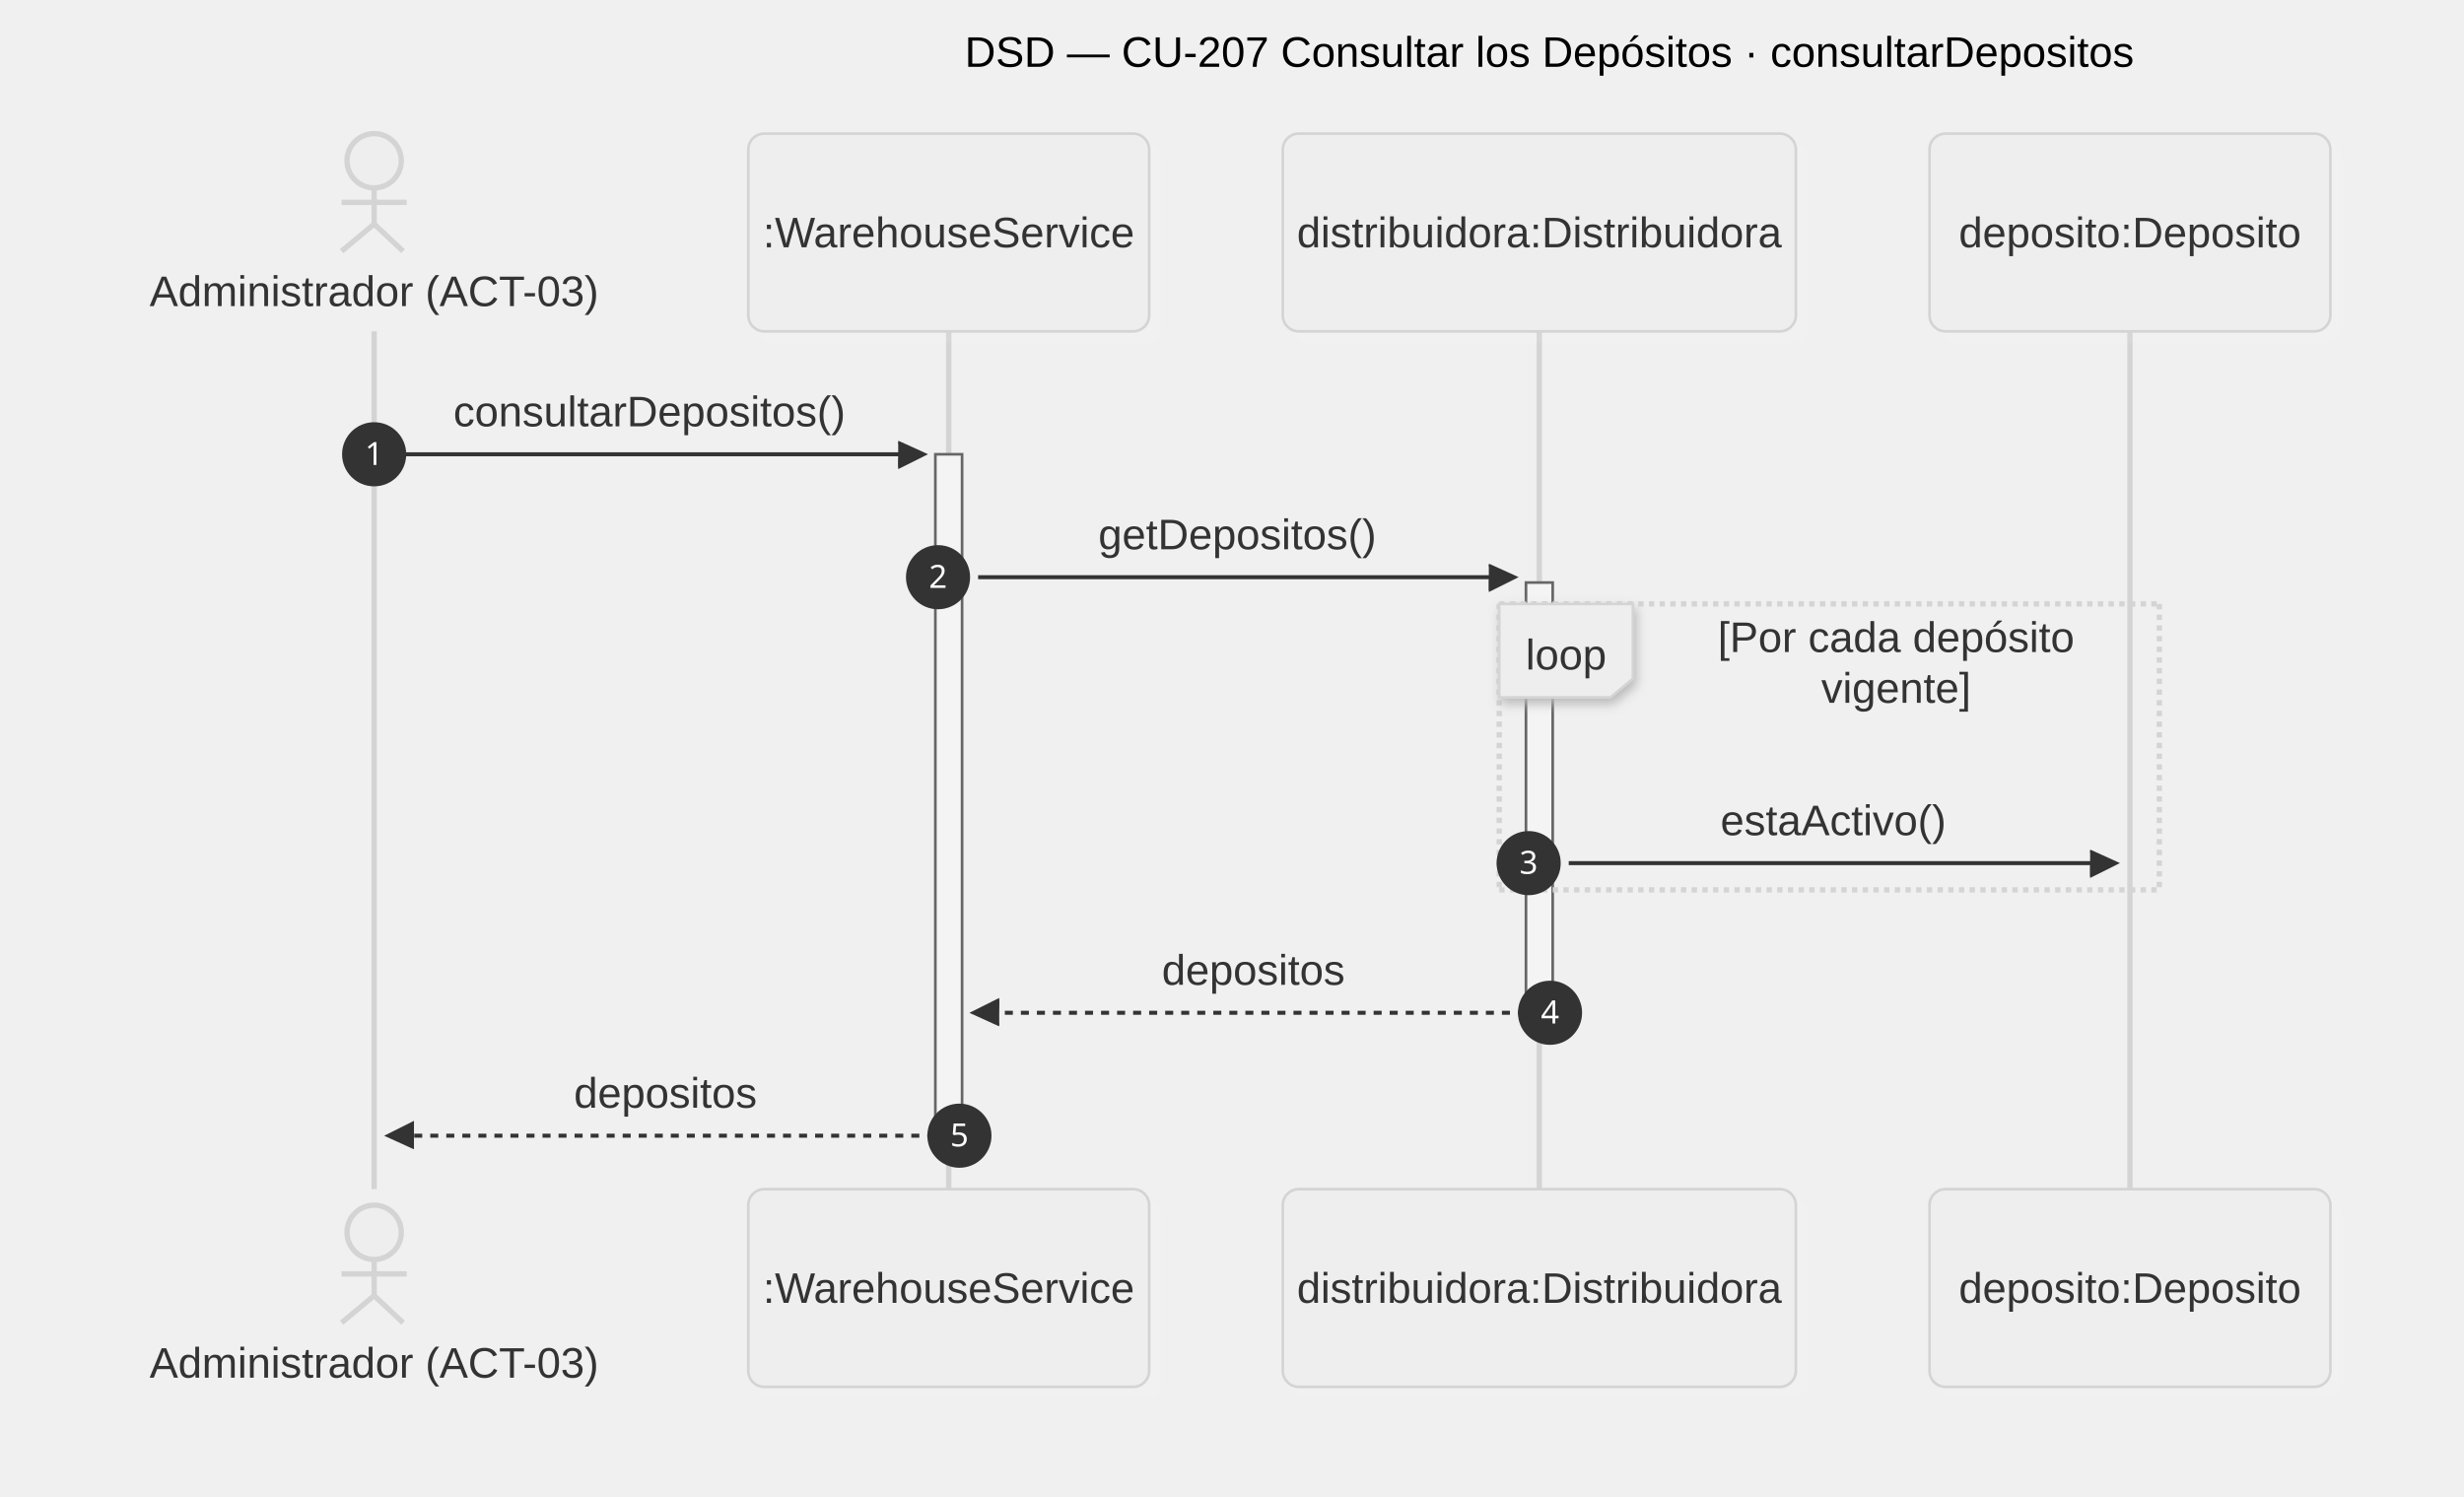
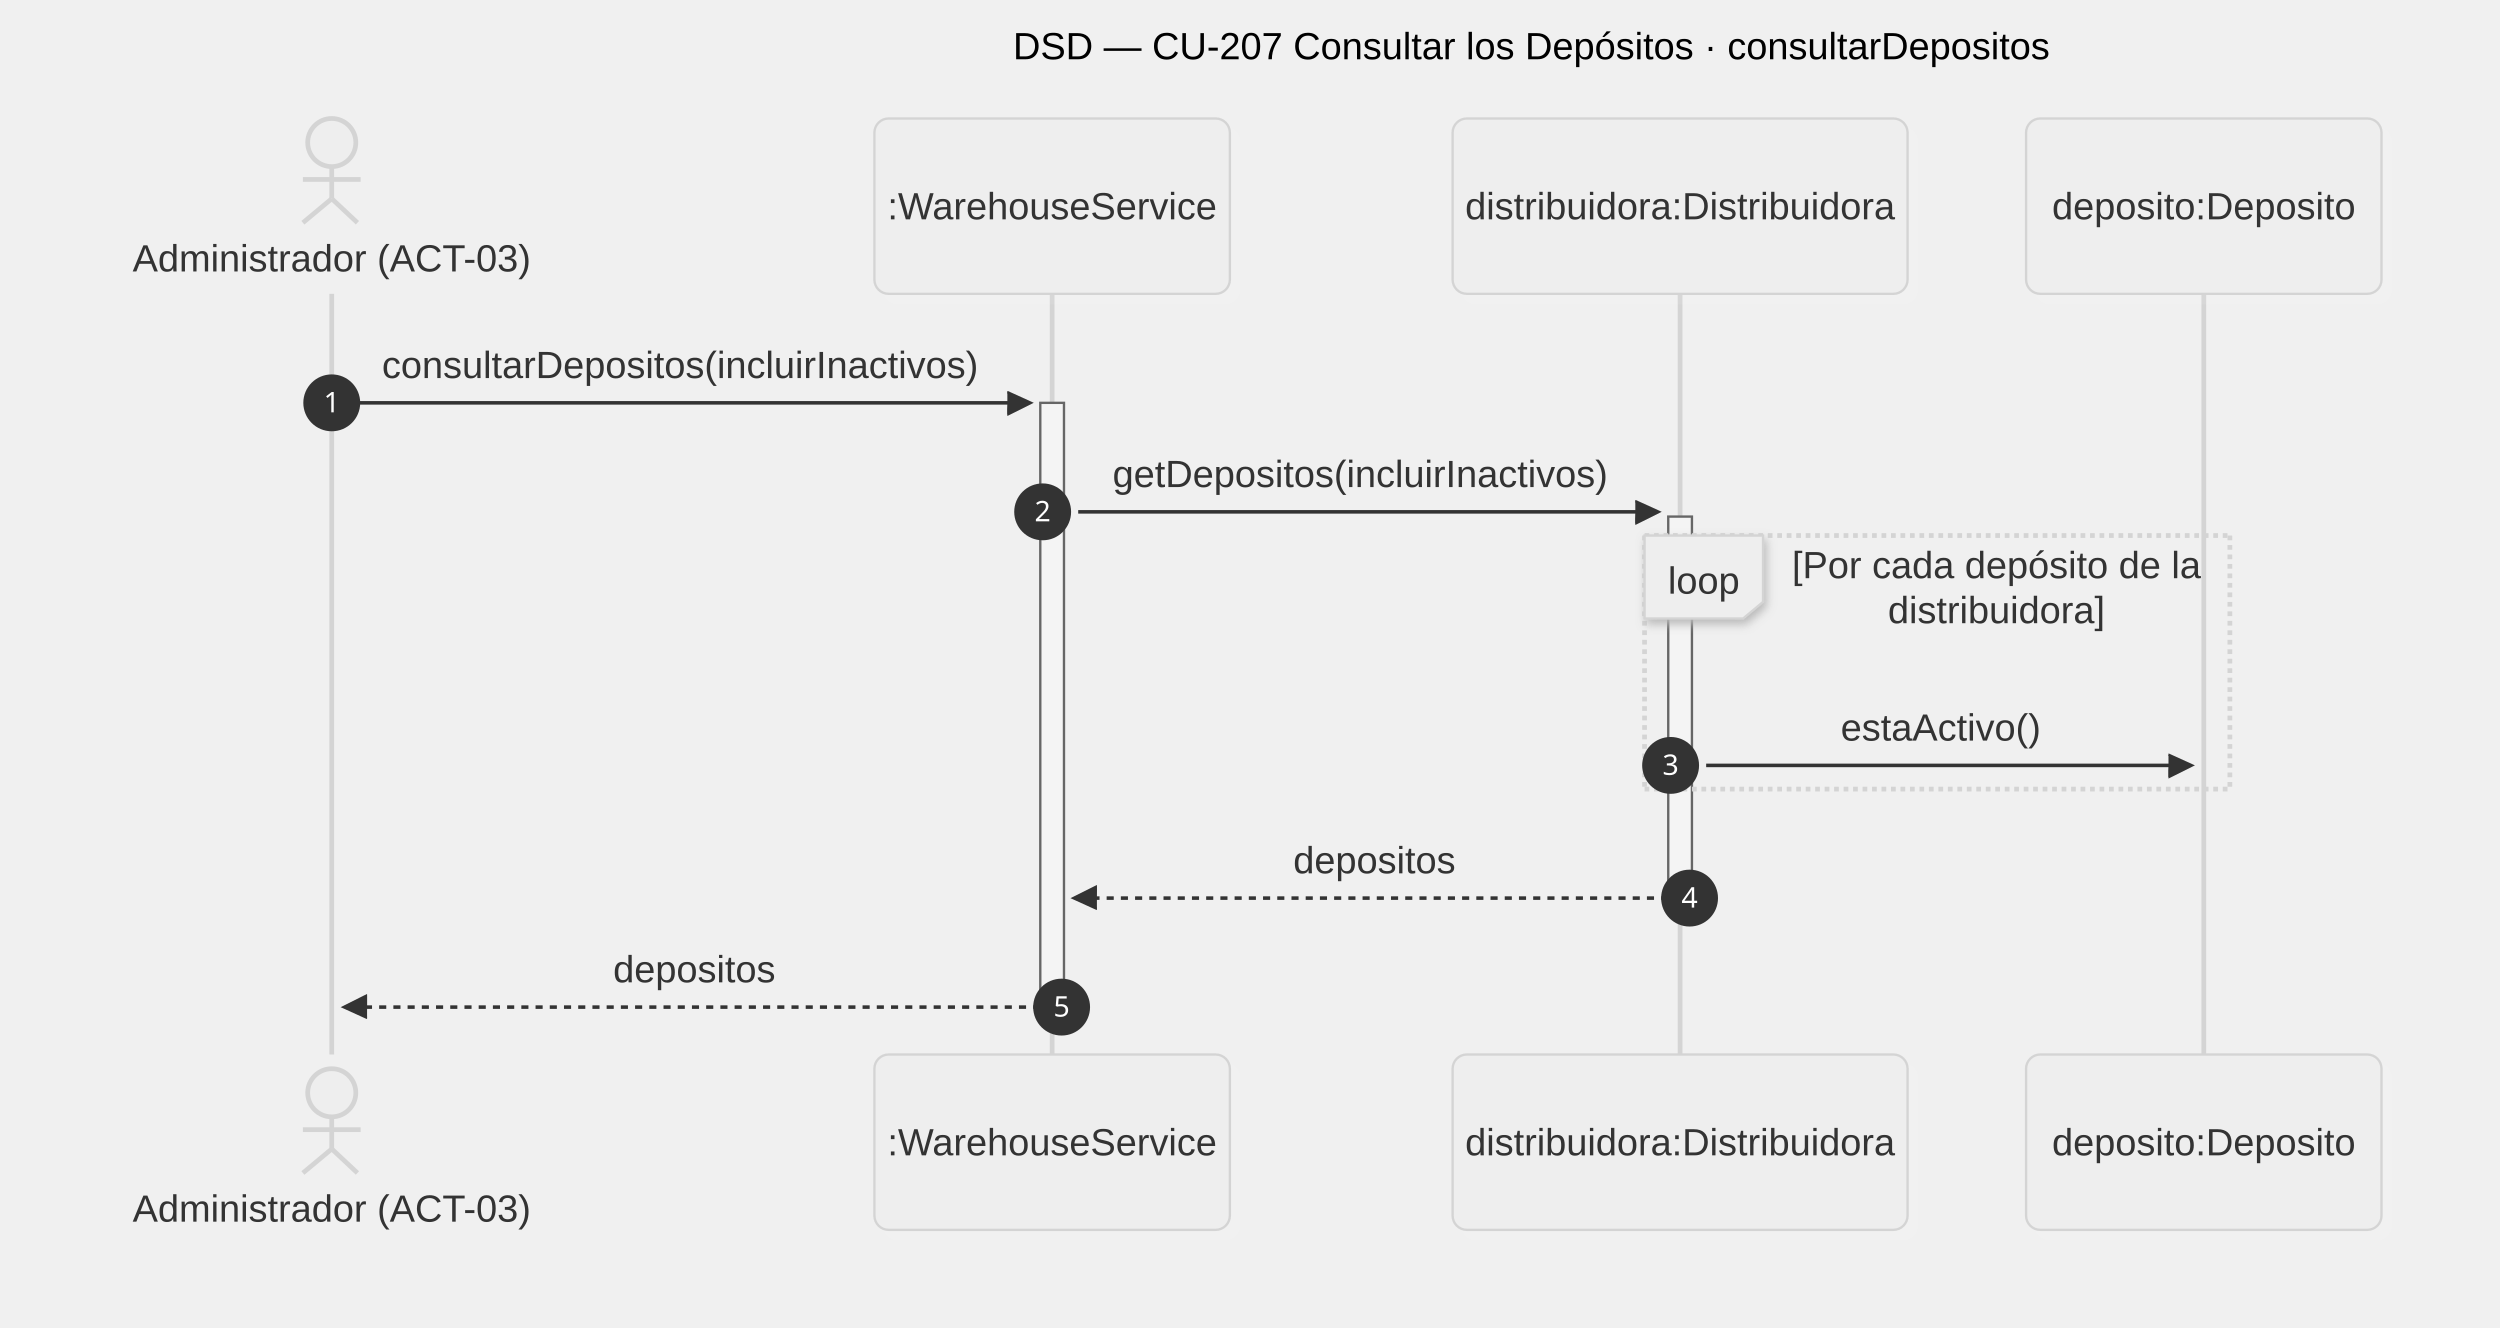
- <svg xmlns="http://www.w3.org/2000/svg" id="my-svg" width="100%" style="max-width: 922px; background-color: white;" viewBox="-50 -50 922 560" role="graphics-document document" aria-roledescription="sequence">
+ <svg xmlns="http://www.w3.org/2000/svg" id="my-svg" width="100%" style="max-width: 1055px; background-color: white;" viewBox="-50 -50 1055 560" role="graphics-document document" aria-roledescription="sequence">
  <g>
-     <rect x="672" y="395" fill="#eaeaea" stroke="#666" width="150" height="74" name="DEP" rx="6" ry="6" class="actor actor-bottom" data-look="neo" filter="url(#my-svg-drop-shadow)" />
-     <text x="747" y="432" dominant-baseline="central" alignment-baseline="central" class="actor actor-box" style="text-anchor: middle; font-size: 16px; font-weight: 400;">
-       <tspan x="747" dy="0">deposito:Deposito</tspan>
+     <rect x="805" y="395" fill="#eaeaea" stroke="#666" width="150" height="74" name="DEP" rx="6" ry="6" class="actor actor-bottom" data-look="neo" filter="url(#my-svg-drop-shadow)" />
+     <text x="880" y="432" dominant-baseline="central" alignment-baseline="central" class="actor actor-box" style="text-anchor: middle; font-size: 16px; font-weight: 400;">
+       <tspan x="880" dy="0">deposito:Deposito</tspan>
    </text>
  </g>
  <g>
-     <rect x="430" y="395" fill="#eaeaea" stroke="#666" width="192" height="74" name="DIS" rx="6" ry="6" class="actor actor-bottom" data-look="neo" filter="url(#my-svg-drop-shadow)" />
-     <text x="526" y="432" dominant-baseline="central" alignment-baseline="central" class="actor actor-box" style="text-anchor: middle; font-size: 16px; font-weight: 400;">
-       <tspan x="526" dy="0">distribuidora:Distribuidora</tspan>
+     <rect x="563" y="395" fill="#eaeaea" stroke="#666" width="192" height="74" name="DIS" rx="6" ry="6" class="actor actor-bottom" data-look="neo" filter="url(#my-svg-drop-shadow)" />
+     <text x="659" y="432" dominant-baseline="central" alignment-baseline="central" class="actor actor-box" style="text-anchor: middle; font-size: 16px; font-weight: 400;">
+       <tspan x="659" dy="0">distribuidora:Distribuidora</tspan>
    </text>
  </g>
  <g>
-     <rect x="230" y="395" fill="#eaeaea" stroke="#666" width="150" height="74" name="SRV" rx="6" ry="6" class="actor actor-bottom" data-look="neo" filter="url(#my-svg-drop-shadow)" />
-     <text x="305" y="432" dominant-baseline="central" alignment-baseline="central" class="actor actor-box" style="text-anchor: middle; font-size: 16px; font-weight: 400;">
-       <tspan x="305" dy="0">:WarehouseService</tspan>
+     <rect x="319" y="395" fill="#eaeaea" stroke="#666" width="150" height="74" name="SRV" rx="6" ry="6" class="actor actor-bottom" data-look="neo" filter="url(#my-svg-drop-shadow)" />
+     <text x="394" y="432" dominant-baseline="central" alignment-baseline="central" class="actor actor-box" style="text-anchor: middle; font-size: 16px; font-weight: 400;">
+       <tspan x="394" dy="0">:WarehouseService</tspan>
    </text>
  </g>
  <g />
  <g>
-     <line id="actor3" x1="747" y1="74" x2="747" y2="395" class="actor-line 200" stroke-width="0.5px" stroke="#999" name="DEP" data-et="life-line" data-id="DEP" />
+     <line id="actor3" x1="880" y1="74" x2="880" y2="395" class="actor-line 200" stroke-width="0.5px" stroke="#999" name="DEP" data-et="life-line" data-id="DEP" />
    <g id="root-3" data-look="neo" data-et="participant" data-type="participant" data-id="DEP">
-       <rect x="672" y="0" fill="#eaeaea" stroke="#666" width="150" height="74" name="DEP" rx="6" ry="6" class="actor actor-top" data-look="neo" filter="url(#my-svg-drop-shadow)" />
-       <text x="747" y="37" dominant-baseline="central" alignment-baseline="central" class="actor actor-box" style="text-anchor: middle; font-size: 16px; font-weight: 400;">
-         <tspan x="747" dy="0">deposito:Deposito</tspan>
+       <rect x="805" y="0" fill="#eaeaea" stroke="#666" width="150" height="74" name="DEP" rx="6" ry="6" class="actor actor-top" data-look="neo" filter="url(#my-svg-drop-shadow)" />
+       <text x="880" y="37" dominant-baseline="central" alignment-baseline="central" class="actor actor-box" style="text-anchor: middle; font-size: 16px; font-weight: 400;">
+         <tspan x="880" dy="0">deposito:Deposito</tspan>
      </text>
    </g>
  </g>
  <g>
-     <line id="actor2" x1="526" y1="74" x2="526" y2="395" class="actor-line 200" stroke-width="0.5px" stroke="#999" name="DIS" data-et="life-line" data-id="DIS" />
+     <line id="actor2" x1="659" y1="74" x2="659" y2="395" class="actor-line 200" stroke-width="0.5px" stroke="#999" name="DIS" data-et="life-line" data-id="DIS" />
    <g id="root-2" data-look="neo" data-et="participant" data-type="participant" data-id="DIS">
-       <rect x="430" y="0" fill="#eaeaea" stroke="#666" width="192" height="74" name="DIS" rx="6" ry="6" class="actor actor-top" data-look="neo" filter="url(#my-svg-drop-shadow)" />
-       <text x="526" y="37" dominant-baseline="central" alignment-baseline="central" class="actor actor-box" style="text-anchor: middle; font-size: 16px; font-weight: 400;">
-         <tspan x="526" dy="0">distribuidora:Distribuidora</tspan>
+       <rect x="563" y="0" fill="#eaeaea" stroke="#666" width="192" height="74" name="DIS" rx="6" ry="6" class="actor actor-top" data-look="neo" filter="url(#my-svg-drop-shadow)" />
+       <text x="659" y="37" dominant-baseline="central" alignment-baseline="central" class="actor actor-box" style="text-anchor: middle; font-size: 16px; font-weight: 400;">
+         <tspan x="659" dy="0">distribuidora:Distribuidora</tspan>
      </text>
    </g>
  </g>
  <g>
-     <line id="actor1" x1="305" y1="74" x2="305" y2="395" class="actor-line 200" stroke-width="0.5px" stroke="#999" name="SRV" data-et="life-line" data-id="SRV" />
+     <line id="actor1" x1="394" y1="74" x2="394" y2="395" class="actor-line 200" stroke-width="0.5px" stroke="#999" name="SRV" data-et="life-line" data-id="SRV" />
    <g id="root-1" data-look="neo" data-et="participant" data-type="participant" data-id="SRV">
-       <rect x="230" y="0" fill="#eaeaea" stroke="#666" width="150" height="74" name="SRV" rx="6" ry="6" class="actor actor-top" data-look="neo" filter="url(#my-svg-drop-shadow)" />
-       <text x="305" y="37" dominant-baseline="central" alignment-baseline="central" class="actor actor-box" style="text-anchor: middle; font-size: 16px; font-weight: 400;">
-         <tspan x="305" dy="0">:WarehouseService</tspan>
+       <rect x="319" y="0" fill="#eaeaea" stroke="#666" width="150" height="74" name="SRV" rx="6" ry="6" class="actor actor-top" data-look="neo" filter="url(#my-svg-drop-shadow)" />
+       <text x="394" y="37" dominant-baseline="central" alignment-baseline="central" class="actor actor-box" style="text-anchor: middle; font-size: 16px; font-weight: 400;">
+         <tspan x="394" dy="0">:WarehouseService</tspan>
      </text>
    </g>
  </g>
  <g>
    <line id="actor0" x1="90" y1="74" x2="90" y2="395" class="actor-line 200" stroke-width="0.5px" stroke="#999" name="ADM" data-et="life-line" data-id="ADM" />
  </g>
  <style>#my-svg{font-family:"trebuchet ms",verdana,arial,sans-serif;font-size:16px;fill:#000000;}@keyframes edge-animation-frame{from{stroke-dashoffset:0;}}@keyframes dash{to{stroke-dashoffset:0;}}#my-svg .edge-animation-slow{stroke-dasharray:9,5!important;stroke-dashoffset:900;animation:dash 50s linear infinite;stroke-linecap:round;}#my-svg .edge-animation-fast{stroke-dasharray:9,5!important;stroke-dashoffset:900;animation:dash 20s linear infinite;stroke-linecap:round;}#my-svg .error-icon{fill:#552222;}#my-svg .error-text{fill:#552222;stroke:#552222;}#my-svg .edge-thickness-normal{stroke-width:1px;}#my-svg .edge-thickness-thick{stroke-width:3.5px;}#my-svg .edge-pattern-solid{stroke-dasharray:0;}#my-svg .edge-thickness-invisible{stroke-width:0;fill:none;}#my-svg .edge-pattern-dashed{stroke-dasharray:3;}#my-svg .edge-pattern-dotted{stroke-dasharray:2;}#my-svg .marker{fill:#666;stroke:#666;}#my-svg .marker.cross{stroke:#666;}#my-svg svg{font-family:"trebuchet ms",verdana,arial,sans-serif;font-size:16px;}#my-svg p{margin:0;}#my-svg .actor{stroke:hsl(0, 0%, 83%);fill:#eee;stroke-width:1;}#my-svg rect.actor.outer-path[data-look="neo"]{filter:drop-shadow( 1px 2px 2px rgba(185,185,185,1));}#my-svg rect.note[data-look="neo"]{stroke:#999;fill:#666;filter:drop-shadow( 1px 2px 2px rgba(185,185,185,1));}#my-svg text.actor&gt;tspan{fill:#333;stroke:none;}#my-svg .actor-line{stroke:hsl(0, 0%, 83%);}#my-svg .innerArc{stroke-width:1.5;stroke-dasharray:none;}#my-svg .messageLine0{stroke-width:1.5;stroke-dasharray:none;stroke:#333;}#my-svg .messageLine1{stroke-width:1.5;stroke-dasharray:2,2;stroke:#333;}#my-svg [id$="-arrowhead"] path{fill:#333;stroke:#333;}#my-svg .sequenceNumber{fill:white;}#my-svg [id$="-sequencenumber"]{fill:#333;}#my-svg [id$="-crosshead"] path{fill:#333;stroke:#333;}#my-svg .messageText{fill:#333;stroke:none;}#my-svg .labelBox{stroke:hsl(0, 0%, 83%);fill:#eee;filter:drop-shadow( 1px 2px 2px rgba(185,185,185,1));}#my-svg .labelText,#my-svg .labelText&gt;tspan{fill:#333;stroke:none;}#my-svg .loopText,#my-svg .loopText&gt;tspan{fill:#333;stroke:none;}#my-svg .sectionTitle,#my-svg .sectionTitle&gt;tspan{fill:#333;stroke:none;}#my-svg .loopLine{stroke-width:2px;stroke-dasharray:2,2;stroke:hsl(0, 0%, 83%);fill:hsl(0, 0%, 83%);}#my-svg .note{stroke:#999;fill:#666;}#my-svg .noteText,#my-svg .noteText&gt;tspan{fill:#fff;stroke:none;}#my-svg .activation0{fill:#f4f4f4;stroke:#666;}#my-svg .activation1{fill:#f4f4f4;stroke:#666;}#my-svg .activation2{fill:#f4f4f4;stroke:#666;}#my-svg .actorPopupMenu{position:absolute;}#my-svg .actorPopupMenuPanel{position:absolute;fill:#eee;box-shadow:0px 8px 16px 0px rgba(0,0,0,0.2);filter:drop-shadow(3px 5px 2px rgb(0 0 0 / 0.4));}#my-svg .actor-man circle,#my-svg line{fill:#eee;stroke-width:2px;}#my-svg g rect.rect{filter:drop-shadow( 1px 2px 2px rgba(185,185,185,1));stroke:#999;}#my-svg .node .neo-node{stroke:#999;}#my-svg [data-look="neo"].node rect,#my-svg [data-look="neo"].cluster rect,#my-svg [data-look="neo"].node polygon{stroke:url(#my-svg-gradient);filter:drop-shadow( 1px 2px 2px rgba(185,185,185,1));}#my-svg [data-look="neo"].swimlane.cluster rect{filter:none;}#my-svg [data-look="neo"].node path{stroke:url(#my-svg-gradient);stroke-width:1px;}#my-svg [data-look="neo"].node .outer-path{filter:drop-shadow( 1px 2px 2px rgba(185,185,185,1));}#my-svg [data-look="neo"].node .neo-line path{stroke:#999;filter:none;}#my-svg [data-look="neo"].node circle{stroke:url(#my-svg-gradient);filter:drop-shadow( 1px 2px 2px rgba(185,185,185,1));}#my-svg [data-look="neo"].node circle .state-start{fill:#000000;}#my-svg [data-look="neo"].icon-shape .icon{fill:url(#my-svg-gradient);filter:drop-shadow( 1px 2px 2px rgba(185,185,185,1));}#my-svg [data-look="neo"].icon-shape .icon-neo path{stroke:url(#my-svg-gradient);filter:drop-shadow( 1px 2px 2px rgba(185,185,185,1));}#my-svg :root{--mermaid-font-family:"trebuchet ms",verdana,arial,sans-serif;}</style>
  <g />
  <defs>
    <symbol id="my-svg-computer" width="24" height="24">
      <path transform="scale(.5)" d="M2 2v13h20v-13h-20zm18 11h-16v-9h16v9zm-10.228 6l.466-1h3.524l.467 1h-4.457zm14.228 3h-24l2-6h2.104l-1.33 4h18.45l-1.297-4h2.073l2 6zm-5-10h-14v-7h14v7z" />
    </symbol>
  </defs>
  <defs>
    <symbol id="my-svg-database" fill-rule="evenodd" clip-rule="evenodd">
      <path transform="scale(.5)" d="M12.258.001l.256.004.255.005.253.008.251.01.249.012.247.015.246.016.242.019.241.02.239.023.236.024.233.027.231.028.229.031.225.032.223.034.22.036.217.038.214.04.211.041.208.043.205.045.201.046.198.048.194.05.191.051.187.053.183.054.18.056.175.057.172.059.168.06.163.061.16.063.155.064.15.066.074.033.073.033.071.034.07.034.069.035.068.035.067.035.066.035.064.036.064.036.062.036.06.036.06.037.058.037.058.037.055.038.055.038.053.038.052.038.051.039.05.039.048.039.047.039.045.04.044.04.043.04.041.04.04.041.039.041.037.041.036.041.034.041.033.042.032.042.03.042.029.042.027.042.026.043.024.043.023.043.021.043.02.043.018.044.017.043.015.044.013.044.012.044.011.045.009.044.007.045.006.045.004.045.002.045.001.045v17l-.001.045-.002.045-.004.045-.006.045-.007.045-.009.044-.011.045-.012.044-.013.044-.015.044-.017.043-.018.044-.02.043-.021.043-.023.043-.024.043-.026.043-.027.042-.029.042-.03.042-.032.042-.033.042-.034.041-.036.041-.037.041-.039.041-.04.041-.041.04-.043.04-.044.04-.045.04-.047.039-.048.039-.05.039-.051.039-.052.038-.053.038-.055.038-.055.038-.058.037-.058.037-.06.037-.06.036-.062.036-.064.036-.064.036-.066.035-.067.035-.068.035-.069.035-.07.034-.071.034-.073.033-.074.033-.15.066-.155.064-.16.063-.163.061-.168.06-.172.059-.175.057-.18.056-.183.054-.187.053-.191.051-.194.05-.198.048-.201.046-.205.045-.208.043-.211.041-.214.04-.217.038-.22.036-.223.034-.225.032-.229.031-.231.028-.233.027-.236.024-.239.023-.241.02-.242.019-.246.016-.247.015-.249.012-.251.01-.253.008-.255.005-.256.004-.258.001-.258-.001-.256-.004-.255-.005-.253-.008-.251-.01-.249-.012-.247-.015-.245-.016-.243-.019-.241-.02-.238-.023-.236-.024-.234-.027-.231-.028-.228-.031-.226-.032-.223-.034-.22-.036-.217-.038-.214-.04-.211-.041-.208-.043-.204-.045-.201-.046-.198-.048-.195-.05-.19-.051-.187-.053-.184-.054-.179-.056-.176-.057-.172-.059-.167-.06-.164-.061-.159-.063-.155-.064-.151-.066-.074-.033-.072-.033-.072-.034-.07-.034-.069-.035-.068-.035-.067-.035-.066-.035-.064-.036-.063-.036-.062-.036-.061-.036-.06-.037-.058-.037-.057-.037-.056-.038-.055-.038-.053-.038-.052-.038-.051-.039-.049-.039-.049-.039-.046-.039-.046-.04-.044-.04-.043-.04-.041-.04-.04-.041-.039-.041-.037-.041-.036-.041-.034-.041-.033-.042-.032-.042-.03-.042-.029-.042-.027-.042-.026-.043-.024-.043-.023-.043-.021-.043-.02-.043-.018-.044-.017-.043-.015-.044-.013-.044-.012-.044-.011-.045-.009-.044-.007-.045-.006-.045-.004-.045-.002-.045-.001-.045v-17l.001-.045.002-.045.004-.045.006-.045.007-.045.009-.044.011-.045.012-.044.013-.044.015-.044.017-.043.018-.044.02-.043.021-.043.023-.043.024-.043.026-.043.027-.042.029-.042.03-.042.032-.042.033-.042.034-.041.036-.041.037-.041.039-.041.04-.041.041-.04.043-.04.044-.04.046-.04.046-.039.049-.039.049-.039.051-.039.052-.038.053-.038.055-.038.056-.038.057-.037.058-.037.06-.037.061-.036.062-.036.063-.036.064-.036.066-.035.067-.035.068-.035.069-.035.07-.034.072-.034.072-.033.074-.033.151-.066.155-.064.159-.063.164-.061.167-.06.172-.059.176-.057.179-.056.184-.054.187-.053.19-.051.195-.05.198-.048.201-.046.204-.045.208-.043.211-.041.214-.04.217-.038.22-.036.223-.034.226-.032.228-.031.231-.028.234-.027.236-.024.238-.023.241-.02.243-.019.245-.016.247-.015.249-.012.251-.01.253-.008.255-.005.256-.004.258-.001.258.001zm-9.258 20.499v.01l.001.021.003.021.004.022.005.021.006.022.007.022.009.023.01.022.011.023.012.023.013.023.015.023.016.024.017.023.018.024.019.024.021.024.022.025.023.024.024.025.052.049.056.05.061.051.066.051.07.051.075.051.079.052.084.052.088.052.092.052.097.052.102.051.105.052.11.052.114.051.119.051.123.051.127.05.131.05.135.05.139.048.144.049.147.047.152.047.155.047.16.045.163.045.167.043.171.043.176.041.178.041.183.039.187.039.19.037.194.035.197.035.202.033.204.031.209.03.212.029.216.027.219.025.222.024.226.021.23.02.233.018.236.016.24.015.243.012.246.01.249.008.253.005.256.004.259.001.26-.001.257-.004.254-.005.25-.008.247-.011.244-.012.241-.014.237-.016.233-.018.231-.021.226-.021.224-.024.22-.026.216-.027.212-.028.21-.031.205-.031.202-.034.198-.034.194-.036.191-.037.187-.039.183-.04.179-.04.175-.042.172-.043.168-.044.163-.045.16-.046.155-.046.152-.047.148-.048.143-.049.139-.049.136-.05.131-.05.126-.05.123-.051.118-.052.114-.051.11-.052.106-.052.101-.052.096-.052.092-.052.088-.053.083-.051.079-.052.074-.052.07-.051.065-.051.06-.051.056-.05.051-.05.023-.024.023-.025.021-.024.02-.024.019-.024.018-.024.017-.024.015-.023.014-.024.013-.023.012-.023.01-.023.01-.022.008-.022.006-.022.006-.022.004-.022.004-.021.001-.021.001-.021v-4.127l-.077.055-.08.053-.083.054-.085.053-.087.052-.09.052-.093.051-.095.05-.097.05-.1.049-.102.049-.105.048-.106.047-.109.047-.111.046-.114.045-.115.045-.118.044-.12.043-.122.042-.124.042-.126.041-.128.04-.13.04-.132.038-.134.038-.135.037-.138.037-.139.035-.142.035-.143.034-.144.033-.147.032-.148.031-.15.03-.151.03-.153.029-.154.027-.156.027-.158.026-.159.025-.161.024-.162.023-.163.022-.165.021-.166.02-.167.019-.169.018-.169.017-.171.016-.173.015-.173.014-.175.013-.175.012-.177.011-.178.01-.179.008-.179.008-.181.006-.182.005-.182.004-.184.003-.184.002h-.37l-.184-.002-.184-.003-.182-.004-.182-.005-.181-.006-.179-.008-.179-.008-.178-.01-.176-.011-.176-.012-.175-.013-.173-.014-.172-.015-.171-.016-.17-.017-.169-.018-.167-.019-.166-.02-.165-.021-.163-.022-.162-.023-.161-.024-.159-.025-.157-.026-.156-.027-.155-.027-.153-.029-.151-.03-.15-.03-.148-.031-.146-.032-.145-.033-.143-.034-.141-.035-.14-.035-.137-.037-.136-.037-.134-.038-.132-.038-.13-.04-.128-.04-.126-.041-.124-.042-.122-.042-.12-.044-.117-.043-.116-.045-.113-.045-.112-.046-.109-.047-.106-.047-.105-.048-.102-.049-.1-.049-.097-.05-.095-.05-.093-.052-.09-.051-.087-.052-.085-.053-.083-.054-.08-.054-.077-.054v4.127zm0-5.654v.011l.001.021.003.021.004.021.005.022.006.022.007.022.009.022.01.022.011.023.012.023.013.023.015.024.016.023.017.024.018.024.019.024.021.024.022.024.023.025.024.024.052.05.056.05.061.05.066.051.07.051.075.052.079.051.084.052.088.052.092.052.097.052.102.052.105.052.11.051.114.051.119.052.123.05.127.051.131.05.135.049.139.049.144.048.147.048.152.047.155.046.16.045.163.045.167.044.171.042.176.042.178.04.183.04.187.038.19.037.194.036.197.034.202.033.204.032.209.03.212.028.216.027.219.025.222.024.226.022.23.02.233.018.236.016.24.014.243.012.246.01.249.008.253.006.256.003.259.001.26-.001.257-.003.254-.006.25-.008.247-.01.244-.012.241-.015.237-.016.233-.018.231-.02.226-.022.224-.024.22-.025.216-.027.212-.029.21-.03.205-.032.202-.033.198-.035.194-.036.191-.037.187-.039.183-.039.179-.041.175-.042.172-.043.168-.044.163-.045.16-.045.155-.047.152-.047.148-.048.143-.048.139-.05.136-.049.131-.05.126-.051.123-.051.118-.051.114-.052.11-.052.106-.052.101-.052.096-.052.092-.052.088-.052.083-.052.079-.052.074-.051.07-.052.065-.051.06-.05.056-.051.051-.049.023-.025.023-.024.021-.025.02-.024.019-.024.018-.024.017-.024.015-.023.014-.023.013-.024.012-.022.01-.023.01-.023.008-.022.006-.022.006-.022.004-.021.004-.022.001-.021.001-.021v-4.139l-.077.054-.08.054-.083.054-.085.052-.087.053-.09.051-.093.051-.095.051-.097.05-.1.049-.102.049-.105.048-.106.047-.109.047-.111.046-.114.045-.115.044-.118.044-.12.044-.122.042-.124.042-.126.041-.128.04-.13.039-.132.039-.134.038-.135.037-.138.036-.139.036-.142.035-.143.033-.144.033-.147.033-.148.031-.15.03-.151.03-.153.028-.154.028-.156.027-.158.026-.159.025-.161.024-.162.023-.163.022-.165.021-.166.02-.167.019-.169.018-.169.017-.171.016-.173.015-.173.014-.175.013-.175.012-.177.011-.178.009-.179.009-.179.007-.181.007-.182.005-.182.004-.184.003-.184.002h-.37l-.184-.002-.184-.003-.182-.004-.182-.005-.181-.007-.179-.007-.179-.009-.178-.009-.176-.011-.176-.012-.175-.013-.173-.014-.172-.015-.171-.016-.17-.017-.169-.018-.167-.019-.166-.02-.165-.021-.163-.022-.162-.023-.161-.024-.159-.025-.157-.026-.156-.027-.155-.028-.153-.028-.151-.03-.15-.03-.148-.031-.146-.033-.145-.033-.143-.033-.141-.035-.14-.036-.137-.036-.136-.037-.134-.038-.132-.039-.13-.039-.128-.04-.126-.041-.124-.042-.122-.043-.12-.043-.117-.044-.116-.044-.113-.046-.112-.046-.109-.046-.106-.047-.105-.048-.102-.049-.1-.049-.097-.05-.095-.051-.093-.051-.09-.051-.087-.053-.085-.052-.083-.054-.08-.054-.077-.054v4.139zm0-5.666v.011l.001.02.003.022.004.021.005.022.006.021.007.022.009.023.01.022.011.023.012.023.013.023.015.023.016.024.017.024.018.023.019.024.021.025.022.024.023.024.024.025.052.05.056.05.061.05.066.051.07.051.075.052.079.051.084.052.088.052.092.052.097.052.102.052.105.051.11.052.114.051.119.051.123.051.127.05.131.05.135.05.139.049.144.048.147.048.152.047.155.046.16.045.163.045.167.043.171.043.176.042.178.04.183.04.187.038.19.037.194.036.197.034.202.033.204.032.209.03.212.028.216.027.219.025.222.024.226.021.23.02.233.018.236.017.24.014.243.012.246.01.249.008.253.006.256.003.259.001.26-.001.257-.003.254-.006.25-.008.247-.01.244-.013.241-.014.237-.016.233-.018.231-.02.226-.022.224-.024.22-.025.216-.027.212-.029.21-.03.205-.032.202-.033.198-.035.194-.036.191-.037.187-.039.183-.039.179-.041.175-.042.172-.043.168-.044.163-.045.16-.045.155-.047.152-.047.148-.048.143-.049.139-.049.136-.049.131-.051.126-.05.123-.051.118-.052.114-.051.11-.052.106-.052.101-.052.096-.052.092-.052.088-.052.083-.052.079-.052.074-.052.07-.051.065-.051.06-.051.056-.05.051-.049.023-.025.023-.025.021-.024.02-.024.019-.024.018-.024.017-.024.015-.023.014-.024.013-.023.012-.023.01-.022.01-.023.008-.022.006-.022.006-.022.004-.022.004-.021.001-.021.001-.021v-4.153l-.077.054-.08.054-.083.053-.085.053-.087.053-.09.051-.093.051-.095.051-.097.05-.1.049-.102.048-.105.048-.106.048-.109.046-.111.046-.114.046-.115.044-.118.044-.12.043-.122.043-.124.042-.126.041-.128.04-.13.039-.132.039-.134.038-.135.037-.138.036-.139.036-.142.034-.143.034-.144.033-.147.032-.148.032-.15.03-.151.03-.153.028-.154.028-.156.027-.158.026-.159.024-.161.024-.162.023-.163.023-.165.021-.166.02-.167.019-.169.018-.169.017-.171.016-.173.015-.173.014-.175.013-.175.012-.177.01-.178.01-.179.009-.179.007-.181.006-.182.006-.182.004-.184.003-.184.001-.185.001-.185-.001-.184-.001-.184-.003-.182-.004-.182-.006-.181-.006-.179-.007-.179-.009-.178-.01-.176-.01-.176-.012-.175-.013-.173-.014-.172-.015-.171-.016-.17-.017-.169-.018-.167-.019-.166-.02-.165-.021-.163-.023-.162-.023-.161-.024-.159-.024-.157-.026-.156-.027-.155-.028-.153-.028-.151-.03-.15-.03-.148-.032-.146-.032-.145-.033-.143-.034-.141-.034-.14-.036-.137-.036-.136-.037-.134-.038-.132-.039-.13-.039-.128-.041-.126-.041-.124-.041-.122-.043-.12-.043-.117-.044-.116-.044-.113-.046-.112-.046-.109-.046-.106-.048-.105-.048-.102-.048-.1-.05-.097-.049-.095-.051-.093-.051-.09-.052-.087-.052-.085-.053-.083-.053-.08-.054-.077-.054v4.153zm8.74-8.179l-.257.004-.254.005-.25.008-.247.011-.244.012-.241.014-.237.016-.233.018-.231.021-.226.022-.224.023-.22.026-.216.027-.212.028-.21.031-.205.032-.202.033-.198.034-.194.036-.191.038-.187.038-.183.04-.179.041-.175.042-.172.043-.168.043-.163.045-.16.046-.155.046-.152.048-.148.048-.143.048-.139.049-.136.05-.131.05-.126.051-.123.051-.118.051-.114.052-.11.052-.106.052-.101.052-.096.052-.092.052-.088.052-.083.052-.079.052-.074.051-.07.052-.065.051-.06.05-.056.05-.051.05-.023.025-.023.024-.021.024-.02.025-.019.024-.018.024-.017.023-.015.024-.014.023-.013.023-.012.023-.01.023-.01.022-.008.022-.006.023-.006.021-.004.022-.004.021-.001.021-.001.021.001.021.001.021.004.021.004.022.006.021.006.023.008.022.01.022.01.023.012.023.013.023.014.023.015.024.017.023.018.024.019.024.02.025.021.024.023.024.023.025.051.05.056.05.06.05.065.051.07.052.074.051.079.052.083.052.088.052.092.052.096.052.101.052.106.052.11.052.114.052.118.051.123.051.126.051.131.05.136.05.139.049.143.048.148.048.152.048.155.046.16.046.163.045.168.043.172.043.175.042.179.041.183.04.187.038.191.038.194.036.198.034.202.033.205.032.21.031.212.028.216.027.22.026.224.023.226.022.231.021.233.018.237.016.241.014.244.012.247.011.25.008.254.005.257.004.26.001.26-.001.257-.004.254-.005.25-.008.247-.011.244-.012.241-.014.237-.016.233-.018.231-.021.226-.022.224-.023.22-.026.216-.027.212-.028.21-.031.205-.032.202-.033.198-.034.194-.036.191-.038.187-.038.183-.04.179-.041.175-.042.172-.043.168-.043.163-.045.16-.046.155-.046.152-.048.148-.048.143-.048.139-.049.136-.05.131-.05.126-.051.123-.051.118-.051.114-.052.11-.052.106-.052.101-.052.096-.052.092-.052.088-.052.083-.052.079-.052.074-.051.07-.052.065-.051.06-.05.056-.05.051-.05.023-.025.023-.024.021-.024.02-.025.019-.024.018-.024.017-.023.015-.024.014-.023.013-.023.012-.023.01-.023.01-.022.008-.022.006-.023.006-.021.004-.022.004-.021.001-.021.001-.021-.001-.021-.001-.021-.004-.021-.004-.022-.006-.021-.006-.023-.008-.022-.01-.022-.01-.023-.012-.023-.013-.023-.014-.023-.015-.024-.017-.023-.018-.024-.019-.024-.02-.025-.021-.024-.023-.024-.023-.025-.051-.05-.056-.05-.06-.05-.065-.051-.07-.052-.074-.051-.079-.052-.083-.052-.088-.052-.092-.052-.096-.052-.101-.052-.106-.052-.11-.052-.114-.052-.118-.051-.123-.051-.126-.051-.131-.05-.136-.05-.139-.049-.143-.048-.148-.048-.152-.048-.155-.046-.16-.046-.163-.045-.168-.043-.172-.043-.175-.042-.179-.041-.183-.04-.187-.038-.191-.038-.194-.036-.198-.034-.202-.033-.205-.032-.21-.031-.212-.028-.216-.027-.22-.026-.224-.023-.226-.022-.231-.021-.233-.018-.237-.016-.241-.014-.244-.012-.247-.011-.25-.008-.254-.005-.257-.004-.26-.001-.26.001z" />
    </symbol>
  </defs>
  <defs>
    <symbol id="my-svg-clock" width="24" height="24">
      <path transform="scale(.5)" d="M12 2c5.514 0 10 4.486 10 10s-4.486 10-10 10-10-4.486-10-10 4.486-10 10-10zm0-2c-6.627 0-12 5.373-12 12s5.373 12 12 12 12-5.373 12-12-5.373-12-12-12zm5.848 12.459c.202.038.202.333.001.372-1.907.361-6.045 1.111-6.547 1.111-.719 0-1.301-.582-1.301-1.301 0-.512.77-5.447 1.125-7.445.034-.192.312-.181.343.014l.985 6.238 5.394 1.011z" />
    </symbol>
  </defs>
  <defs>
    <marker id="my-svg-arrowhead" refX="7.9" refY="5" markerUnits="userSpaceOnUse" markerWidth="12" markerHeight="12" orient="auto-start-reverse">
      <path d="M -1 0 L 10 5 L 0 10 z" />
    </marker>
  </defs>
  <defs>
    <marker id="my-svg-crosshead" markerWidth="15" markerHeight="8" orient="auto" refX="4" refY="4.5">
      <path fill="none" stroke="#000000" stroke-width="1pt" d="M 1,2 L 6,7 M 6,2 L 1,7" style="stroke-dasharray: 0, 0;" />
    </marker>
  </defs>
  <defs>
    <marker id="my-svg-filled-head" refX="15.5" refY="7" markerWidth="20" markerHeight="28" orient="auto">
      <path d="M 18,7 L9,13 L14,7 L9,1 Z" />
    </marker>
  </defs>
  <defs>
    <marker id="my-svg-sequencenumber" refX="15" refY="15" markerWidth="60" markerHeight="40" orient="auto">
      <circle cx="15" cy="15" r="6" />
    </marker>
  </defs>
  <defs>
    <marker id="my-svg-solidTopArrowHead" refX="7.9" refY="7.25" markerUnits="userSpaceOnUse" markerWidth="12" markerHeight="12" orient="auto-start-reverse">
      <path d="M 0 0 L 10 8 L 0 8 z" />
    </marker>
  </defs>
  <defs>
    <marker id="my-svg-solidBottomArrowHead" refX="7.9" refY="0.75" markerUnits="userSpaceOnUse" markerWidth="12" markerHeight="12" orient="auto-start-reverse">
      <path d="M 0 0 L 10 0 L 0 8 z" />
    </marker>
  </defs>
  <defs>
    <marker id="my-svg-stickTopArrowHead" refX="7.5" refY="7" markerUnits="userSpaceOnUse" markerWidth="12" markerHeight="12" orient="auto-start-reverse">
      <path d="M 0 0 L 7 7" stroke="black" stroke-width="1.5" fill="none" />
    </marker>
  </defs>
  <defs>
    <marker id="my-svg-stickBottomArrowHead" refX="7.5" refY="0" markerUnits="userSpaceOnUse" markerWidth="12" markerHeight="12" orient="auto-start-reverse">
      <path d="M 0 7 L 7 0" stroke="black" stroke-width="1.5" fill="none" />
    </marker>
  </defs>
  <defs>
    <filter id="my-svg-drop-shadow" height="130%" width="130%">
      <feDropShadow dx="4" dy="4" stdDeviation="0" flood-opacity="0.06" flood-color="#FFFFFF" />
    </filter>
  </defs>
  <g>
-     <rect x="300" y="120" fill="#EDF2AE" stroke="#666" width="10" height="255" class="activation0" data-look="neo" />
+     <rect x="389" y="120" fill="#EDF2AE" stroke="#666" width="10" height="255" class="activation0" data-look="neo" />
  </g>
  <g>
-     <rect x="521" y="168" fill="#EDF2AE" stroke="#666" width="10" height="161" class="activation0" data-look="neo" />
+     <rect x="654" y="168" fill="#EDF2AE" stroke="#666" width="10" height="161" class="activation0" data-look="neo" />
  </g>
  <g data-et="control-structure" data-id="i7">
-     <line x1="511" y1="176" x2="758" y2="176" class="loopLine" />
-     <line x1="758" y1="176" x2="758" y2="283" class="loopLine" />
-     <line x1="511" y1="283" x2="758" y2="283" class="loopLine" />
-     <line x1="511" y1="176" x2="511" y2="283" class="loopLine" />
-     <polygon points="511,176 561,176 561,204 552.6,211 511,211" class="labelBox" />
-     <text x="536" y="196" text-anchor="middle" dominant-baseline="middle" alignment-baseline="middle" class="labelText" style="font-size: 16px; font-weight: 400;">loop</text>
-     <text x="659.5" y="194" text-anchor="middle" class="loopText" style="font-size: 16px; font-weight: 400;">
-       <tspan x="659.5">[Por cada depósito</tspan>
+     <line x1="644" y1="176" x2="891" y2="176" class="loopLine" />
+     <line x1="891" y1="176" x2="891" y2="283" class="loopLine" />
+     <line x1="644" y1="283" x2="891" y2="283" class="loopLine" />
+     <line x1="644" y1="176" x2="644" y2="283" class="loopLine" />
+     <polygon points="644,176 694,176 694,204 685.6,211 644,211" class="labelBox" />
+     <text x="669" y="196" text-anchor="middle" dominant-baseline="middle" alignment-baseline="middle" class="labelText" style="font-size: 16px; font-weight: 400;">loop</text>
+     <text x="792.5" y="194" text-anchor="middle" class="loopText" style="font-size: 16px; font-weight: 400;">
+       <tspan x="792.5">[Por cada depósito de la</tspan>
    </text>
-     <text x="659.5" y="213" text-anchor="middle" class="loopText" style="font-size: 16px; font-weight: 400;">
-       <tspan x="659.5">vigente]</tspan>
+     <text x="792.5" y="213" text-anchor="middle" class="loopText" style="font-size: 16px; font-weight: 400;">
+       <tspan x="792.5">distribuidora]</tspan>
    </text>
  </g>
  <g class="actor-man actor-top" name="ADM" data-et="participant" data-type="actor" data-id="ADM" style="stroke: rgb(212, 212, 212);">
    <line id="actor-man-torso0" x1="90" y1="20.308" x2="90" y2="33.846" />
    <line id="actor-man-arms0" x1="77.815" y1="25.723" x2="102.185" y2="25.723" />
    <line x1="77.815" y1="44" x2="90" y2="33.846" />
    <line x1="90" y1="33.846" x2="100.831" y2="44" />
    <circle cx="90" cy="10.154" r="10.154" width="180" height="74" />
    <text x="90" y="59" dominant-baseline="central" alignment-baseline="central" class="actor actor-man" style="text-anchor: middle; font-size: 16px; font-weight: 400;">
      <tspan x="90" dy="0">Administrador (ACT-03)</tspan>
    </text>
  </g>
-   <text x="193" y="89" text-anchor="middle" dominant-baseline="middle" alignment-baseline="middle" class="messageText" dy="1em" style="font-size: 16px; font-weight: 400;">consultarDepositos()</text>
-   <line x1="97" y1="120" x2="294" y2="120" class="messageLine0" data-et="message" data-id="i1" data-from="ADM" data-to="SRV" stroke-width="2" stroke="none" marker-end="url(#my-svg-arrowhead)" style="fill: none;" />
+   <text x="237" y="89" text-anchor="middle" dominant-baseline="middle" alignment-baseline="middle" class="messageText" dy="1em" style="font-size: 16px; font-weight: 400;">consultarDepositos(incluirInactivos)</text>
+   <line x1="97" y1="120" x2="383" y2="120" class="messageLine0" data-et="message" data-id="i1" data-from="ADM" data-to="SRV" stroke-width="2" stroke="none" marker-end="url(#my-svg-arrowhead)" style="fill: none;" />
  <line x1="90" y1="120" x2="90" y2="120" stroke-width="0" marker-start="url(#my-svg-sequencenumber)" />
  <text x="90" y="124" font-family="sans-serif" font-size="12px" text-anchor="middle" class="sequenceNumber">1</text>
-   <text x="413" y="135" text-anchor="middle" dominant-baseline="middle" alignment-baseline="middle" class="messageText" dy="1em" style="font-size: 16px; font-weight: 400;">getDepositos()</text>
-   <line x1="316" y1="166" x2="515" y2="166" class="messageLine0" data-et="message" data-id="i3" data-from="SRV" data-to="DIS" stroke-width="2" stroke="none" marker-end="url(#my-svg-arrowhead)" style="fill: none;" />
-   <line x1="301" y1="166" x2="301" y2="166" stroke-width="0" marker-start="url(#my-svg-sequencenumber)" />
-   <text x="301" y="170" font-family="sans-serif" font-size="12px" text-anchor="middle" class="sequenceNumber">2</text>
-   <text x="636" y="242" text-anchor="middle" dominant-baseline="middle" alignment-baseline="middle" class="messageText" dy="1em" style="font-size: 16px; font-weight: 400;">estaActivo()</text>
-   <line x1="537" y1="273" x2="740" y2="273" class="messageLine0" data-et="message" data-id="i6" data-from="DIS" data-to="DEP" stroke-width="2" stroke="none" marker-end="url(#my-svg-arrowhead)" style="fill: none;" />
-   <line x1="522" y1="273" x2="522" y2="273" stroke-width="0" marker-start="url(#my-svg-sequencenumber)" />
-   <text x="522" y="277" font-family="sans-serif" font-size="12px" text-anchor="middle" class="sequenceNumber">3</text>
-   <text x="419" y="298" text-anchor="middle" dominant-baseline="middle" alignment-baseline="middle" class="messageText" dy="1em" style="font-size: 16px; font-weight: 400;">depositos</text>
-   <line x1="527" y1="329" x2="316" y2="329" class="messageLine1" data-et="message" data-id="i8" data-from="DIS" data-to="SRV" stroke-width="2" stroke="none" marker-end="url(#my-svg-arrowhead)" style="stroke-dasharray: 3, 3; fill: none;" />
-   <line x1="530" y1="329" x2="530" y2="329" stroke-width="0" marker-start="url(#my-svg-sequencenumber)" />
-   <text x="530" y="333" font-family="sans-serif" font-size="12px" text-anchor="middle" class="sequenceNumber">4</text>
-   <text x="199" y="344" text-anchor="middle" dominant-baseline="middle" alignment-baseline="middle" class="messageText" dy="1em" style="font-size: 16px; font-weight: 400;">depositos</text>
-   <line x1="306" y1="375" x2="97" y2="375" class="messageLine1" data-et="message" data-id="i10" data-from="SRV" data-to="ADM" stroke-width="2" stroke="none" marker-end="url(#my-svg-arrowhead)" style="stroke-dasharray: 3, 3; fill: none;" />
-   <line x1="309" y1="375" x2="309" y2="375" stroke-width="0" marker-start="url(#my-svg-sequencenumber)" />
-   <text x="309" y="379" font-family="sans-serif" font-size="12px" text-anchor="middle" class="sequenceNumber">5</text>
+   <text x="524" y="135" text-anchor="middle" dominant-baseline="middle" alignment-baseline="middle" class="messageText" dy="1em" style="font-size: 16px; font-weight: 400;">getDepositos(incluirInactivos)</text>
+   <line x1="405" y1="166" x2="648" y2="166" class="messageLine0" data-et="message" data-id="i3" data-from="SRV" data-to="DIS" stroke-width="2" stroke="none" marker-end="url(#my-svg-arrowhead)" style="fill: none;" />
+   <line x1="390" y1="166" x2="390" y2="166" stroke-width="0" marker-start="url(#my-svg-sequencenumber)" />
+   <text x="390" y="170" font-family="sans-serif" font-size="12px" text-anchor="middle" class="sequenceNumber">2</text>
+   <text x="769" y="242" text-anchor="middle" dominant-baseline="middle" alignment-baseline="middle" class="messageText" dy="1em" style="font-size: 16px; font-weight: 400;">estaActivo()</text>
+   <line x1="670" y1="273" x2="873" y2="273" class="messageLine0" data-et="message" data-id="i6" data-from="DIS" data-to="DEP" stroke-width="2" stroke="none" marker-end="url(#my-svg-arrowhead)" style="fill: none;" />
+   <line x1="655" y1="273" x2="655" y2="273" stroke-width="0" marker-start="url(#my-svg-sequencenumber)" />
+   <text x="655" y="277" font-family="sans-serif" font-size="12px" text-anchor="middle" class="sequenceNumber">3</text>
+   <text x="530" y="298" text-anchor="middle" dominant-baseline="middle" alignment-baseline="middle" class="messageText" dy="1em" style="font-size: 16px; font-weight: 400;">depositos</text>
+   <line x1="660" y1="329" x2="405" y2="329" class="messageLine1" data-et="message" data-id="i8" data-from="DIS" data-to="SRV" stroke-width="2" stroke="none" marker-end="url(#my-svg-arrowhead)" style="stroke-dasharray: 3, 3; fill: none;" />
+   <line x1="663" y1="329" x2="663" y2="329" stroke-width="0" marker-start="url(#my-svg-sequencenumber)" />
+   <text x="663" y="333" font-family="sans-serif" font-size="12px" text-anchor="middle" class="sequenceNumber">4</text>
+   <text x="243" y="344" text-anchor="middle" dominant-baseline="middle" alignment-baseline="middle" class="messageText" dy="1em" style="font-size: 16px; font-weight: 400;">depositos</text>
+   <line x1="395" y1="375" x2="97" y2="375" class="messageLine1" data-et="message" data-id="i10" data-from="SRV" data-to="ADM" stroke-width="2" stroke="none" marker-end="url(#my-svg-arrowhead)" style="stroke-dasharray: 3, 3; fill: none;" />
+   <line x1="398" y1="375" x2="398" y2="375" stroke-width="0" marker-start="url(#my-svg-sequencenumber)" />
+   <text x="398" y="379" font-family="sans-serif" font-size="12px" text-anchor="middle" class="sequenceNumber">5</text>
  <g class="actor-man actor-bottom" name="ADM" style="stroke: rgb(212, 212, 212);">
    <line id="actor-man-torso3" x1="90" y1="421.308" x2="90" y2="434.846" />
    <line id="actor-man-arms3" x1="77.815" y1="426.723" x2="102.185" y2="426.723" />
    <line x1="77.815" y1="445" x2="90" y2="434.846" />
    <line x1="90" y1="434.846" x2="100.831" y2="445" />
    <circle cx="90" cy="411.154" r="10.154" width="180" height="74" />
    <text x="90" y="460" dominant-baseline="central" alignment-baseline="central" class="actor actor-man" style="text-anchor: middle; font-size: 16px; font-weight: 400;">
      <tspan x="90" dy="0">Administrador (ACT-03)</tspan>
    </text>
  </g>
-   <text x="311" y="-25">DSD — CU-207 Consultar los Depósitos · consultarDepositos</text>
+   <text x="377.5" y="-25">DSD — CU-207 Consultar los Depósitos · consultarDepositos</text>
</svg>
